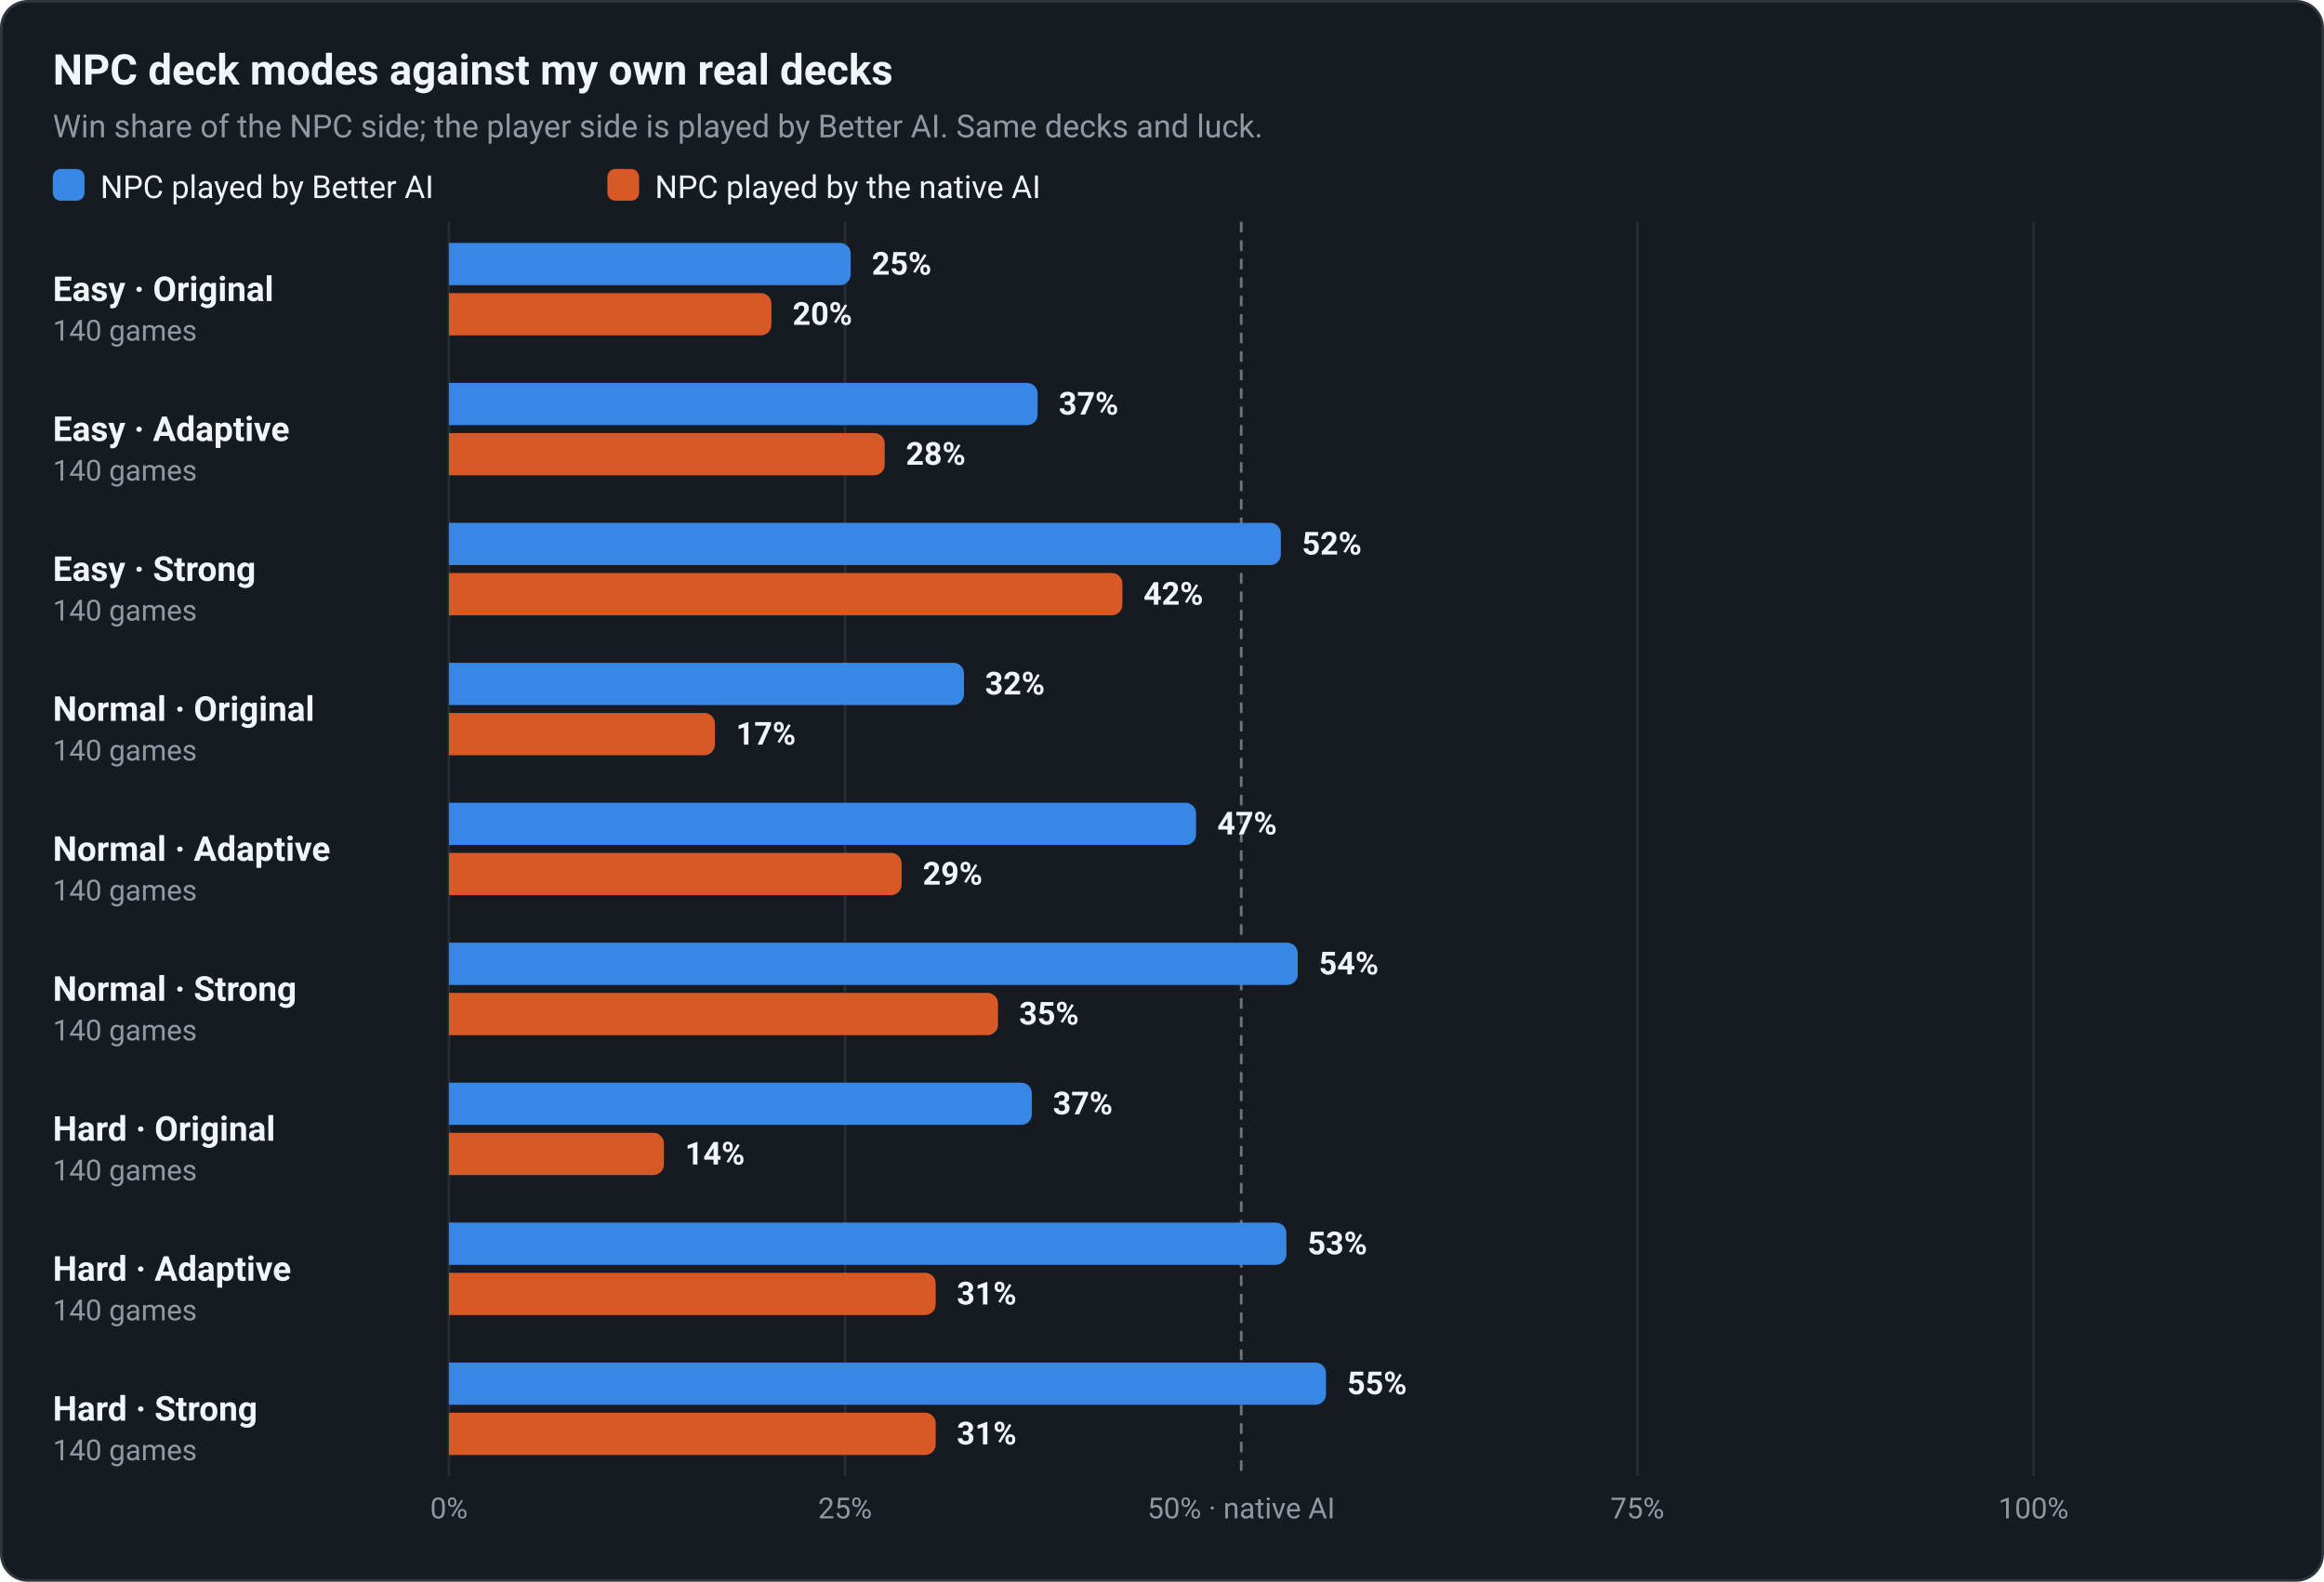
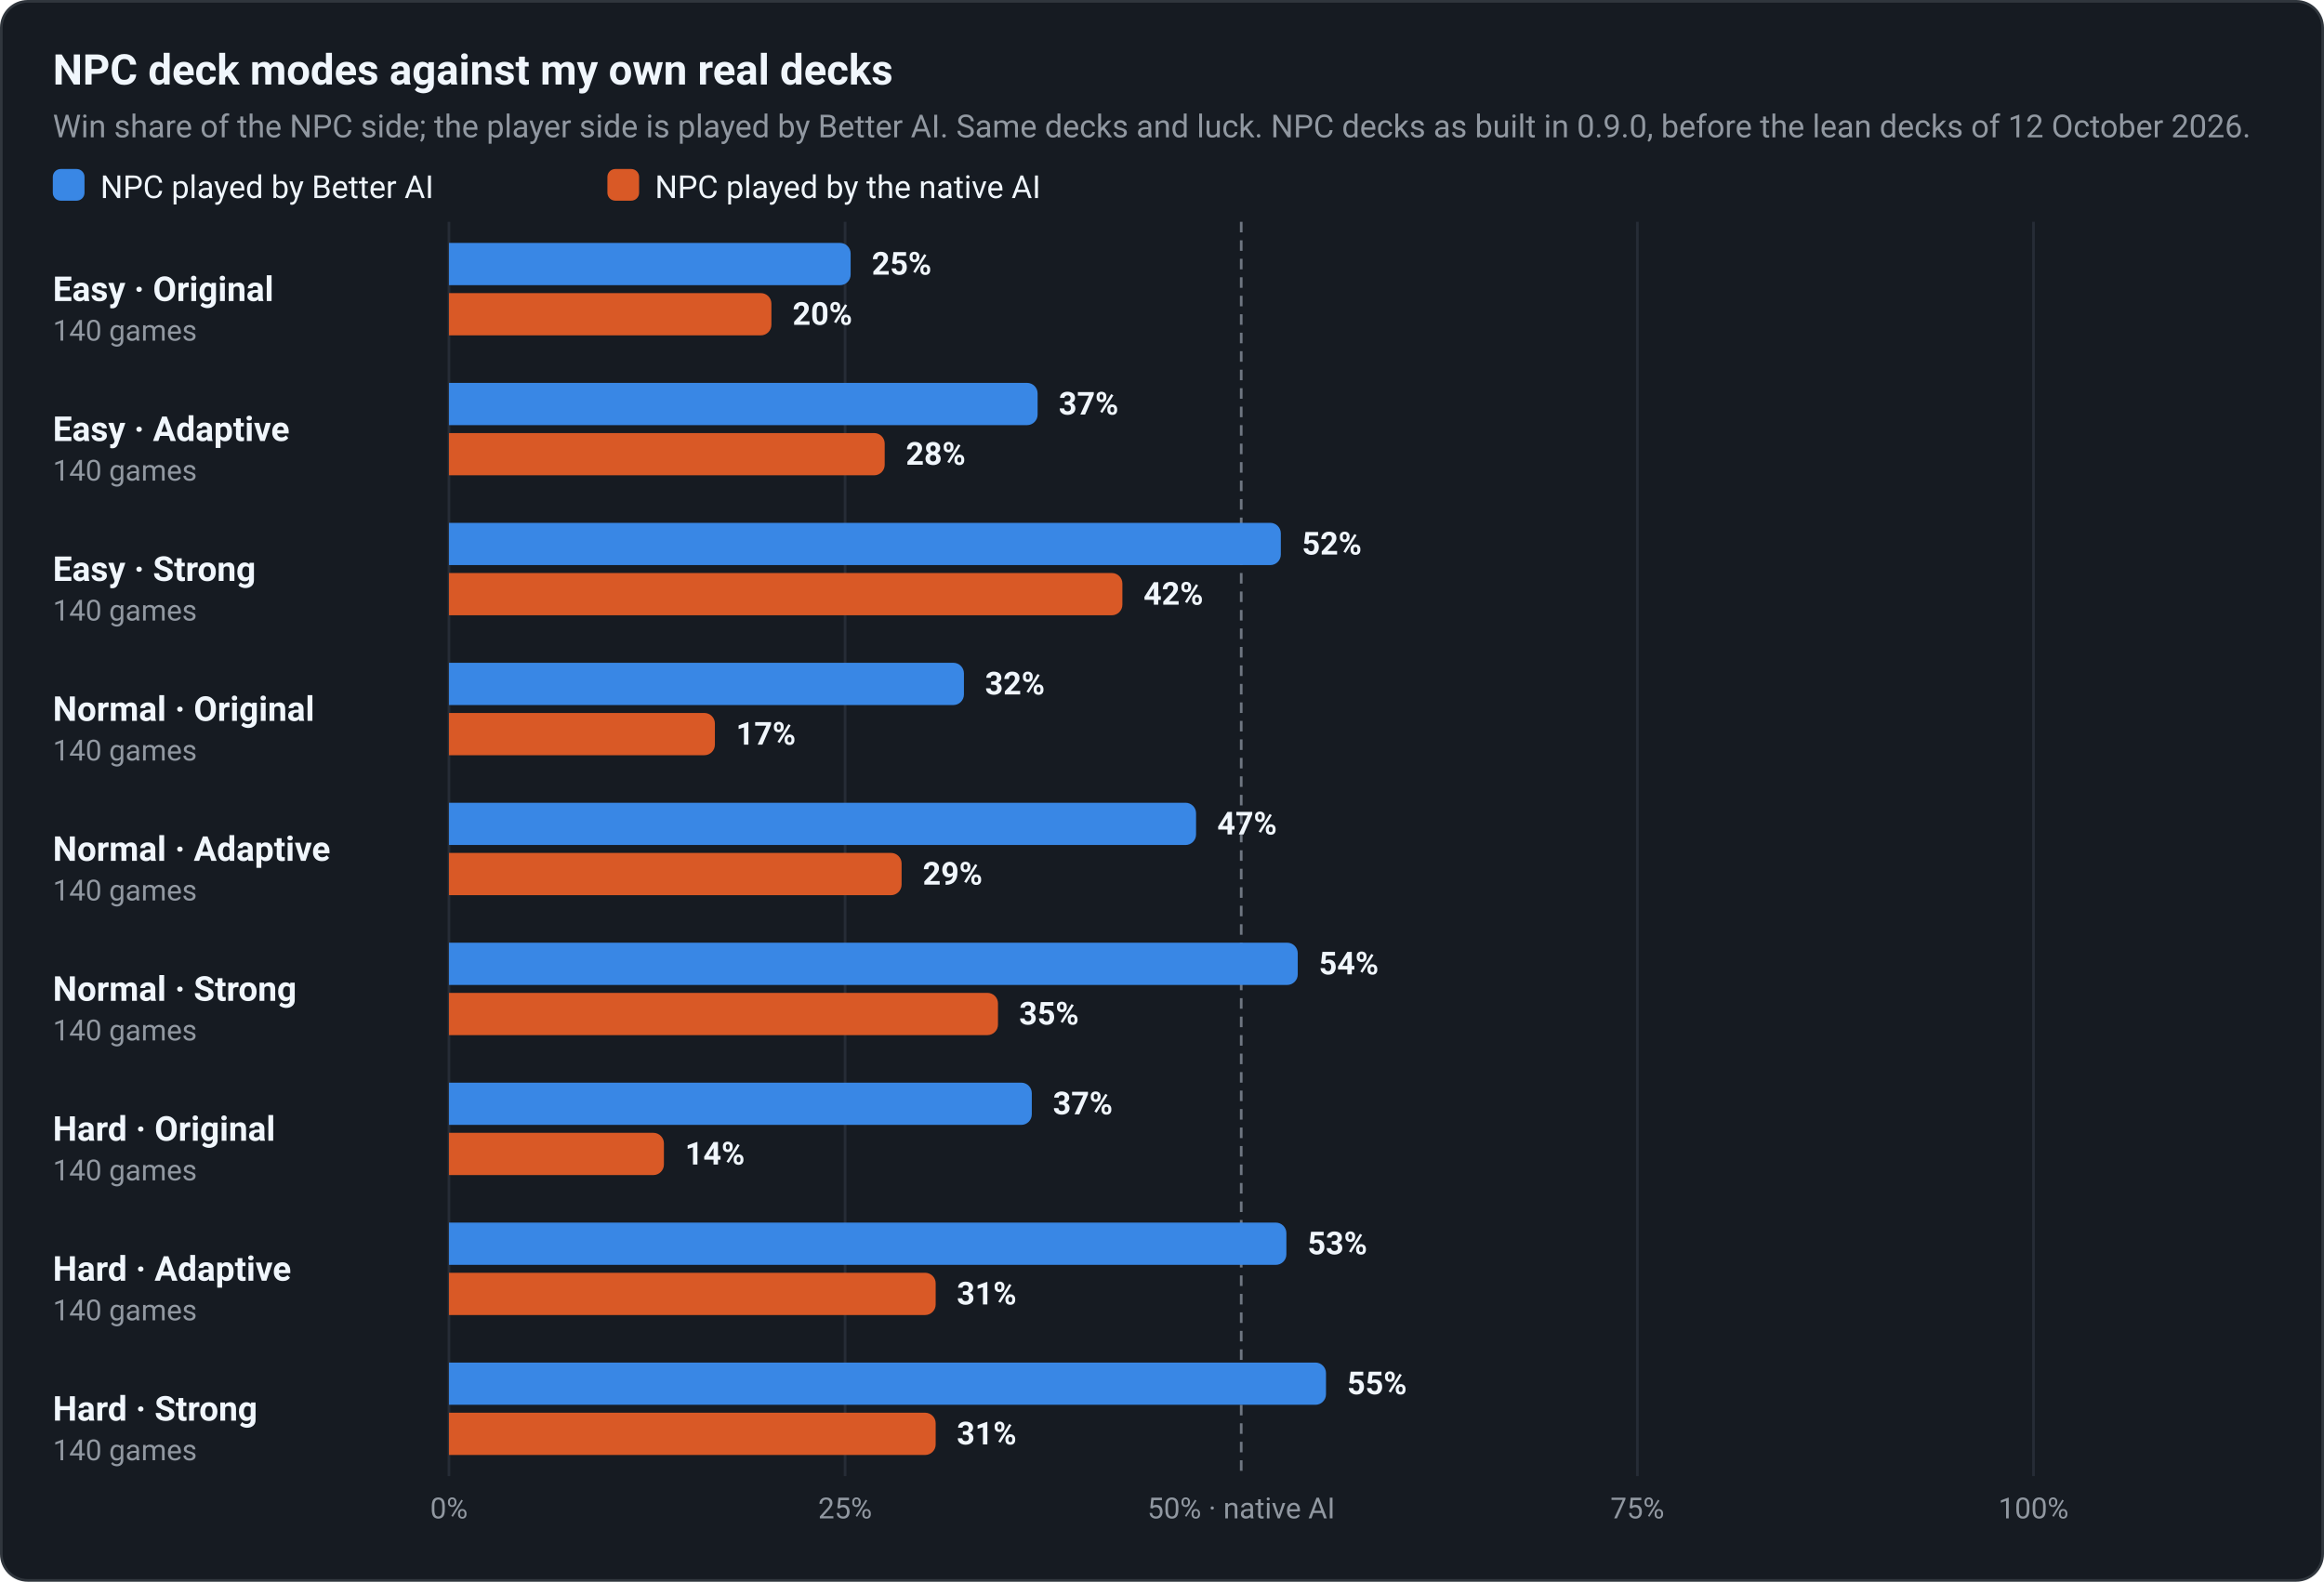
<svg xmlns="http://www.w3.org/2000/svg" width="880" height="599" viewBox="0 0 880 599" font-family="system-ui,-apple-system,'Segoe UI',Roboto,Helvetica,Arial,sans-serif" role="img" aria-label="NPC deck modes against my own real decks">
  <rect x="0.5" y="0.5" width="879" height="598" rx="10" fill="#161b22" stroke="#30363d" />
  <text x="20.0" y="32.0" fill="#f0f6fc" font-size="16" font-weight="600" text-anchor="start">NPC deck modes against my own real decks</text>
-   <text x="20.0" y="52.0" fill="#9198a1" font-size="12" font-weight="400" text-anchor="start">Win share of the NPC side; the player side is played by Better AI. Same decks and luck.</text>
+   <text x="20.0" y="52.0" fill="#9198a1" font-size="12" font-weight="400" text-anchor="start">Win share of the NPC side; the player side is played by Better AI. Same decks and luck. NPC decks as built in 0.9.0, before the lean decks of 12 October 2026.</text>
  <line x1="170.0" y1="84" x2="170.0" y2="559" stroke="#262c36" stroke-width="1" />
  <text x="170.0" y="575.0" fill="#9198a1" font-size="11" font-weight="400" text-anchor="middle">0%</text>
  <line x1="320.0" y1="84" x2="320.0" y2="559" stroke="#262c36" stroke-width="1" />
  <text x="320.0" y="575.0" fill="#9198a1" font-size="11" font-weight="400" text-anchor="middle">25%</text>
  <line x1="470.0" y1="84" x2="470.0" y2="559" stroke="#6e7681" stroke-width="1" stroke-dasharray="4 3" />
  <text x="470.0" y="575.0" fill="#9198a1" font-size="11" font-weight="400" text-anchor="middle">50% · native AI</text>
  <line x1="620.0" y1="84" x2="620.0" y2="559" stroke="#262c36" stroke-width="1" />
  <text x="620.0" y="575.0" fill="#9198a1" font-size="11" font-weight="400" text-anchor="middle">75%</text>
  <line x1="770.0" y1="84" x2="770.0" y2="559" stroke="#262c36" stroke-width="1" />
  <text x="770.0" y="575.0" fill="#9198a1" font-size="11" font-weight="400" text-anchor="middle">100%</text>
  <rect x="20" y="64" width="12" height="12" rx="3" fill="#3987e5" />
  <text x="38.0" y="75.0" fill="#f0f6fc" font-size="12" font-weight="400" text-anchor="start">NPC played by Better AI</text>
  <rect x="230" y="64" width="12" height="12" rx="3" fill="#d95926" />
  <text x="248.0" y="75.0" fill="#f0f6fc" font-size="12" font-weight="400" text-anchor="start">NPC played by the native AI</text>
  <text x="20.0" y="114.0" fill="#f0f6fc" font-size="13" font-weight="600" text-anchor="start">Easy · Original</text>
  <text x="20.0" y="129.0" fill="#9198a1" font-size="11" font-weight="400" text-anchor="start">140 games</text>
  <path d="M170.0,92.0 H318.1 A4,4 0 0 1 322.1,96.0 V104.0 A4,4 0 0 1 318.1,108.0 H170.0 Z" fill="#3987e5" />
  <text x="330.1" y="104.0" fill="#f0f6fc" font-size="12" font-weight="600" text-anchor="start">25%</text>
  <path d="M170.0,111.0 H288.1 A4,4 0 0 1 292.1,115.0 V123.0 A4,4 0 0 1 288.1,127.0 H170.0 Z" fill="#d95926" />
  <text x="300.1" y="123.0" fill="#f0f6fc" font-size="12" font-weight="600" text-anchor="start">20%</text>
  <text x="20.0" y="167.0" fill="#f0f6fc" font-size="13" font-weight="600" text-anchor="start">Easy · Adaptive</text>
  <text x="20.0" y="182.0" fill="#9198a1" font-size="11" font-weight="400" text-anchor="start">140 games</text>
  <path d="M170.0,145.0 H388.9 A4,4 0 0 1 392.9,149.0 V157.0 A4,4 0 0 1 388.9,161.0 H170.0 Z" fill="#3987e5" />
  <text x="400.9" y="157.0" fill="#f0f6fc" font-size="12" font-weight="600" text-anchor="start">37%</text>
  <path d="M170.0,164.0 H331.0 A4,4 0 0 1 335.0,168.0 V176.0 A4,4 0 0 1 331.0,180.0 H170.0 Z" fill="#d95926" />
  <text x="343.0" y="176.0" fill="#f0f6fc" font-size="12" font-weight="600" text-anchor="start">28%</text>
  <text x="20.0" y="220.0" fill="#f0f6fc" font-size="13" font-weight="600" text-anchor="start">Easy · Strong</text>
  <text x="20.0" y="235.0" fill="#9198a1" font-size="11" font-weight="400" text-anchor="start">140 games</text>
  <path d="M170.0,198.0 H481.0 A4,4 0 0 1 485.0,202.0 V210.0 A4,4 0 0 1 481.0,214.0 H170.0 Z" fill="#3987e5" />
  <text x="493.0" y="210.0" fill="#f0f6fc" font-size="12" font-weight="600" text-anchor="start">52%</text>
  <path d="M170.0,217.0 H421.0 A4,4 0 0 1 425.0,221.0 V229.0 A4,4 0 0 1 421.0,233.0 H170.0 Z" fill="#d95926" />
  <text x="433.0" y="229.0" fill="#f0f6fc" font-size="12" font-weight="600" text-anchor="start">42%</text>
  <text x="20.0" y="273.0" fill="#f0f6fc" font-size="13" font-weight="600" text-anchor="start">Normal · Original</text>
  <text x="20.0" y="288.0" fill="#9198a1" font-size="11" font-weight="400" text-anchor="start">140 games</text>
  <path d="M170.0,251.0 H361.0 A4,4 0 0 1 365.0,255.0 V263.0 A4,4 0 0 1 361.0,267.0 H170.0 Z" fill="#3987e5" />
  <text x="373.0" y="263.0" fill="#f0f6fc" font-size="12" font-weight="600" text-anchor="start">32%</text>
  <path d="M170.0,270.0 H266.7 A4,4 0 0 1 270.7,274.0 V282.0 A4,4 0 0 1 266.7,286.0 H170.0 Z" fill="#d95926" />
  <text x="278.7" y="282.0" fill="#f0f6fc" font-size="12" font-weight="600" text-anchor="start">17%</text>
  <text x="20.0" y="326.0" fill="#f0f6fc" font-size="13" font-weight="600" text-anchor="start">Normal · Adaptive</text>
  <text x="20.0" y="341.0" fill="#9198a1" font-size="11" font-weight="400" text-anchor="start">140 games</text>
  <path d="M170.0,304.0 H448.9 A4,4 0 0 1 452.9,308.0 V316.0 A4,4 0 0 1 448.9,320.0 H170.0 Z" fill="#3987e5" />
  <text x="460.9" y="316.0" fill="#f0f6fc" font-size="12" font-weight="600" text-anchor="start">47%</text>
  <path d="M170.0,323.0 H337.4 A4,4 0 0 1 341.4,327.0 V335.0 A4,4 0 0 1 337.4,339.0 H170.0 Z" fill="#d95926" />
  <text x="349.4" y="335.0" fill="#f0f6fc" font-size="12" font-weight="600" text-anchor="start">29%</text>
  <text x="20.0" y="379.0" fill="#f0f6fc" font-size="13" font-weight="600" text-anchor="start">Normal · Strong</text>
  <text x="20.0" y="394.0" fill="#9198a1" font-size="11" font-weight="400" text-anchor="start">140 games</text>
  <path d="M170.0,357.0 H487.4 A4,4 0 0 1 491.4,361.0 V369.0 A4,4 0 0 1 487.4,373.0 H170.0 Z" fill="#3987e5" />
  <text x="499.4" y="369.0" fill="#f0f6fc" font-size="12" font-weight="600" text-anchor="start">54%</text>
  <path d="M170.0,376.0 H373.9 A4,4 0 0 1 377.9,380.0 V388.0 A4,4 0 0 1 373.9,392.0 H170.0 Z" fill="#d95926" />
  <text x="385.9" y="388.0" fill="#f0f6fc" font-size="12" font-weight="600" text-anchor="start">35%</text>
  <text x="20.0" y="432.0" fill="#f0f6fc" font-size="13" font-weight="600" text-anchor="start">Hard · Original</text>
  <text x="20.0" y="447.0" fill="#9198a1" font-size="11" font-weight="400" text-anchor="start">140 games</text>
  <path d="M170.0,410.0 H386.7 A4,4 0 0 1 390.7,414.0 V422.0 A4,4 0 0 1 386.7,426.0 H170.0 Z" fill="#3987e5" />
  <text x="398.7" y="422.0" fill="#f0f6fc" font-size="12" font-weight="600" text-anchor="start">37%</text>
  <path d="M170.0,429.0 H247.4 A4,4 0 0 1 251.4,433.0 V441.0 A4,4 0 0 1 247.4,445.0 H170.0 Z" fill="#d95926" />
  <text x="259.4" y="441.0" fill="#f0f6fc" font-size="12" font-weight="600" text-anchor="start">14%</text>
  <text x="20.0" y="485.0" fill="#f0f6fc" font-size="13" font-weight="600" text-anchor="start">Hard · Adaptive</text>
  <text x="20.0" y="500.0" fill="#9198a1" font-size="11" font-weight="400" text-anchor="start">140 games</text>
  <path d="M170.0,463.0 H483.1 A4,4 0 0 1 487.1,467.0 V475.0 A4,4 0 0 1 483.1,479.0 H170.0 Z" fill="#3987e5" />
  <text x="495.1" y="475.0" fill="#f0f6fc" font-size="12" font-weight="600" text-anchor="start">53%</text>
  <path d="M170.0,482.0 H350.3 A4,4 0 0 1 354.3,486.0 V494.0 A4,4 0 0 1 350.3,498.0 H170.0 Z" fill="#d95926" />
  <text x="362.3" y="494.0" fill="#f0f6fc" font-size="12" font-weight="600" text-anchor="start">31%</text>
  <text x="20.0" y="538.0" fill="#f0f6fc" font-size="13" font-weight="600" text-anchor="start">Hard · Strong</text>
  <text x="20.0" y="553.0" fill="#9198a1" font-size="11" font-weight="400" text-anchor="start">140 games</text>
  <path d="M170.0,516.0 H498.1 A4,4 0 0 1 502.1,520.0 V528.0 A4,4 0 0 1 498.1,532.0 H170.0 Z" fill="#3987e5" />
  <text x="510.1" y="528.0" fill="#f0f6fc" font-size="12" font-weight="600" text-anchor="start">55%</text>
  <path d="M170.0,535.0 H350.3 A4,4 0 0 1 354.3,539.0 V547.0 A4,4 0 0 1 350.3,551.0 H170.0 Z" fill="#d95926" />
  <text x="362.3" y="547.0" fill="#f0f6fc" font-size="12" font-weight="600" text-anchor="start">31%</text>
</svg>
